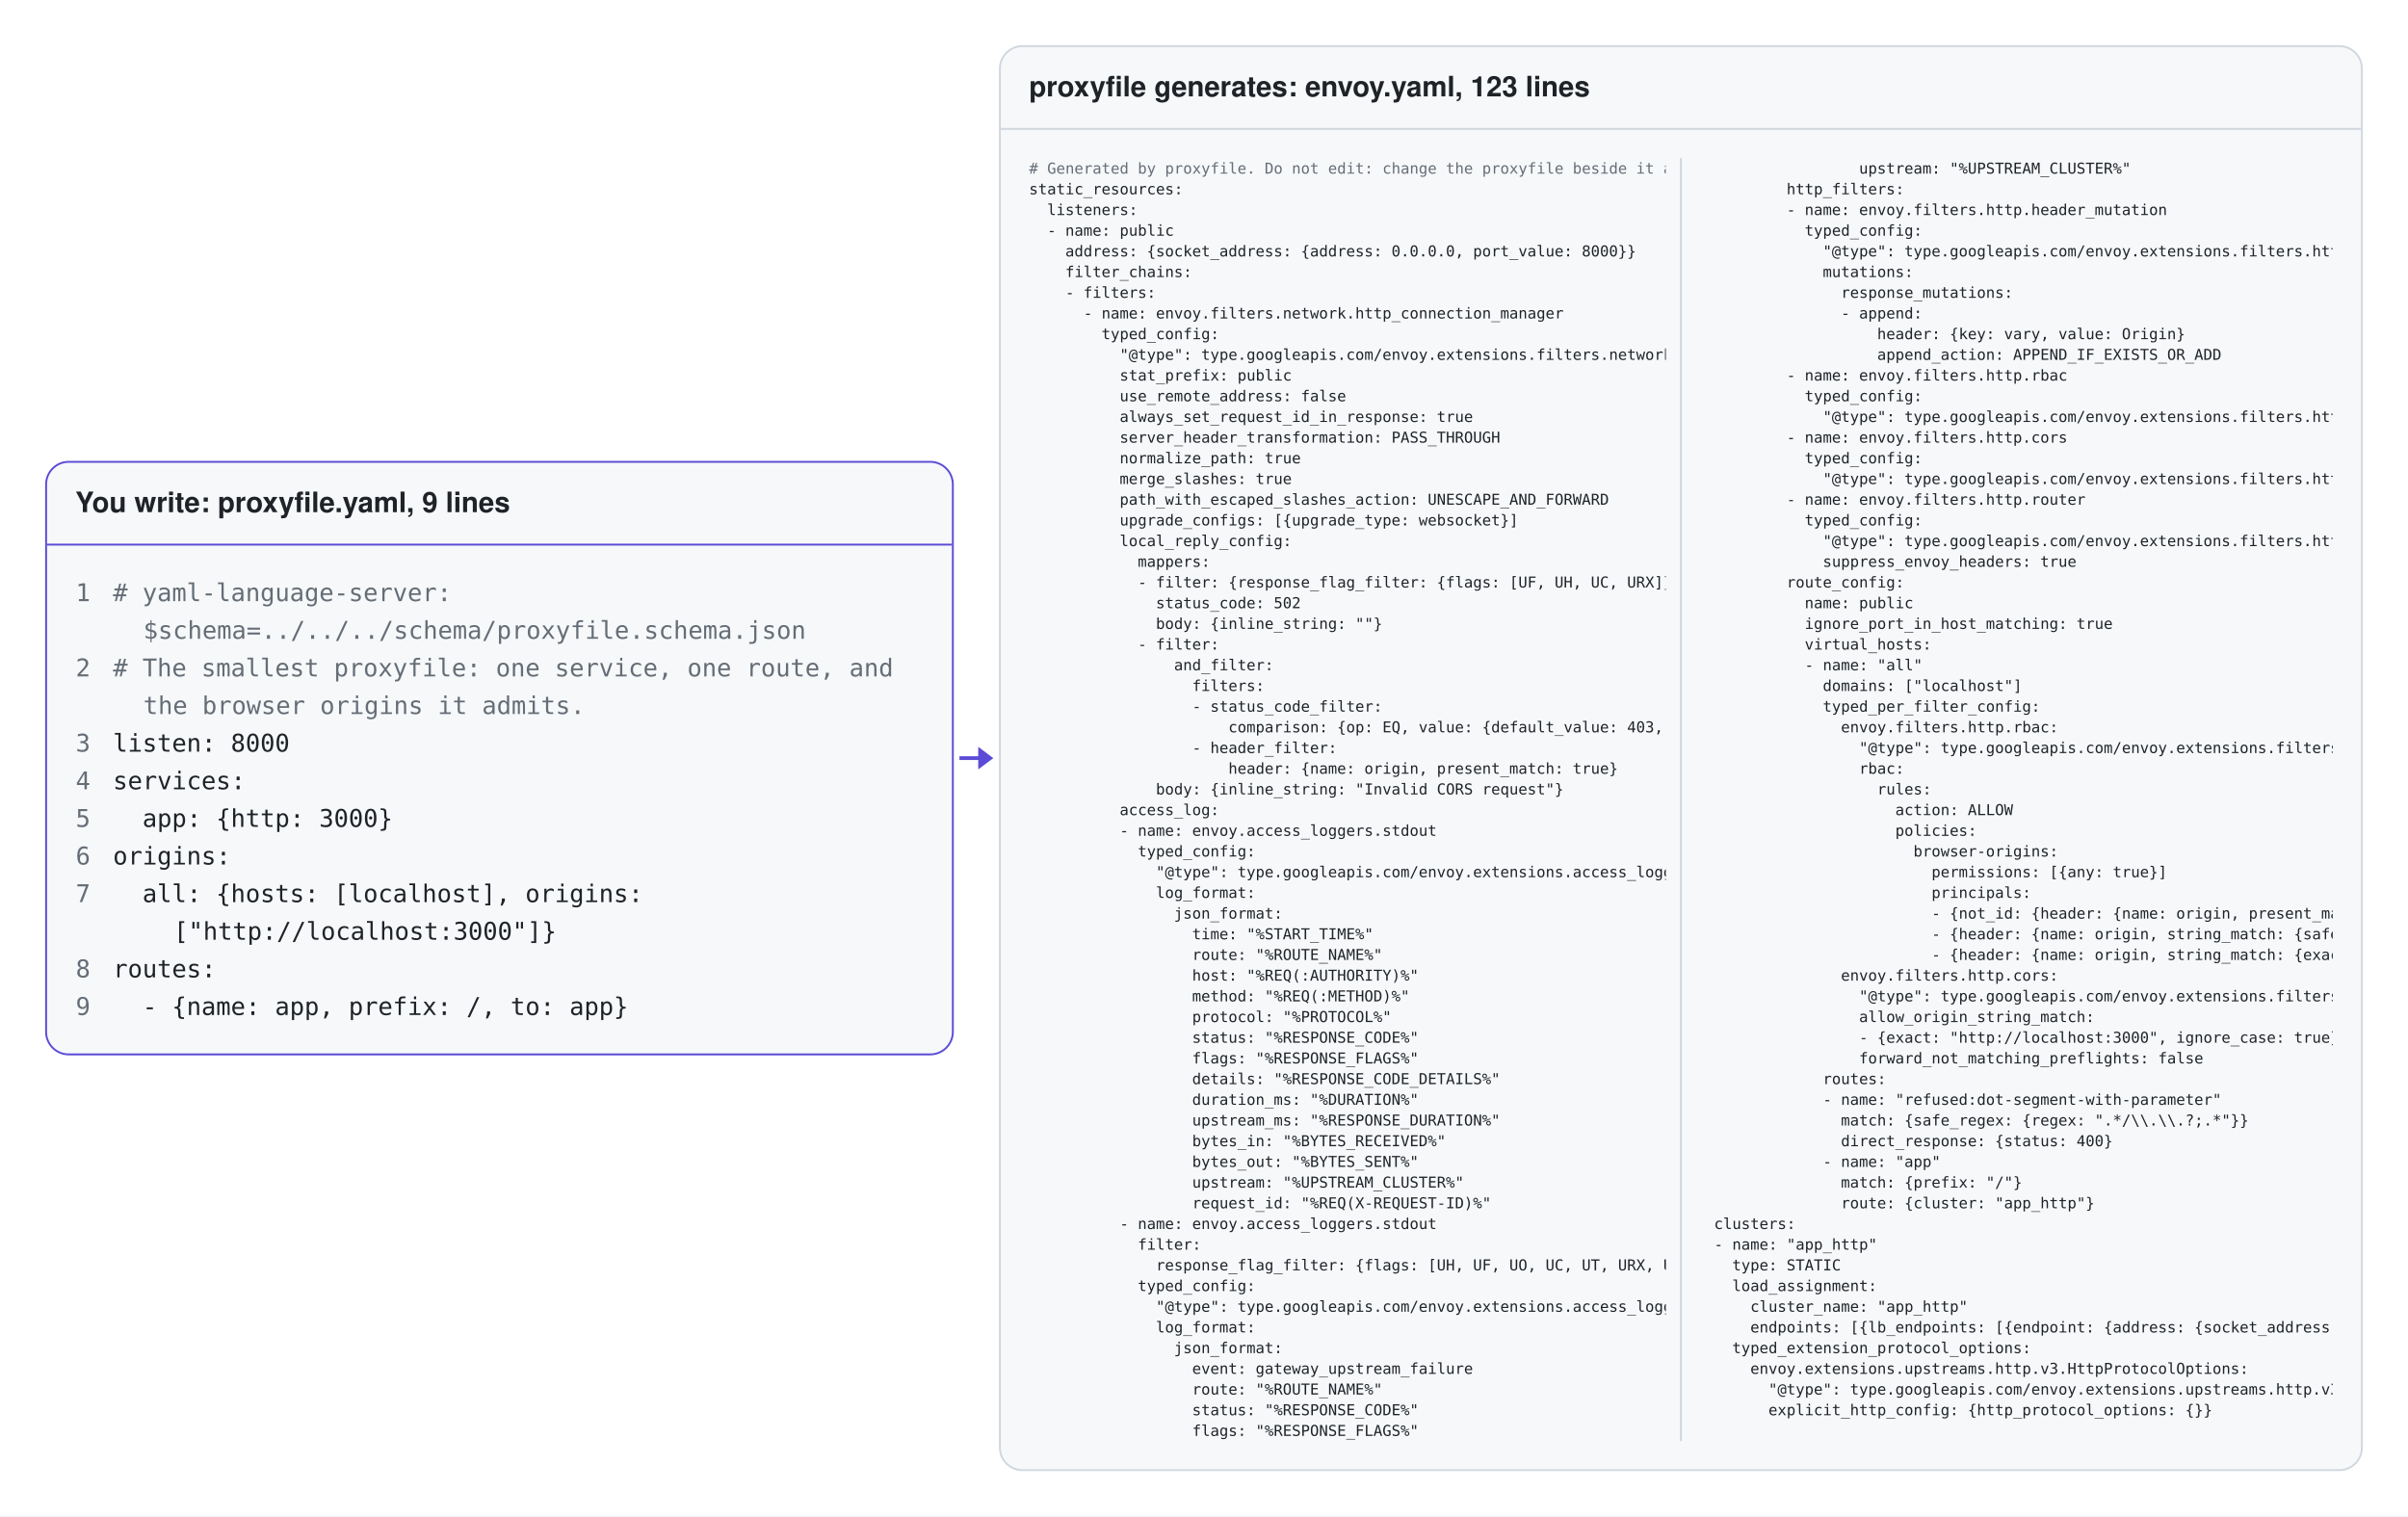
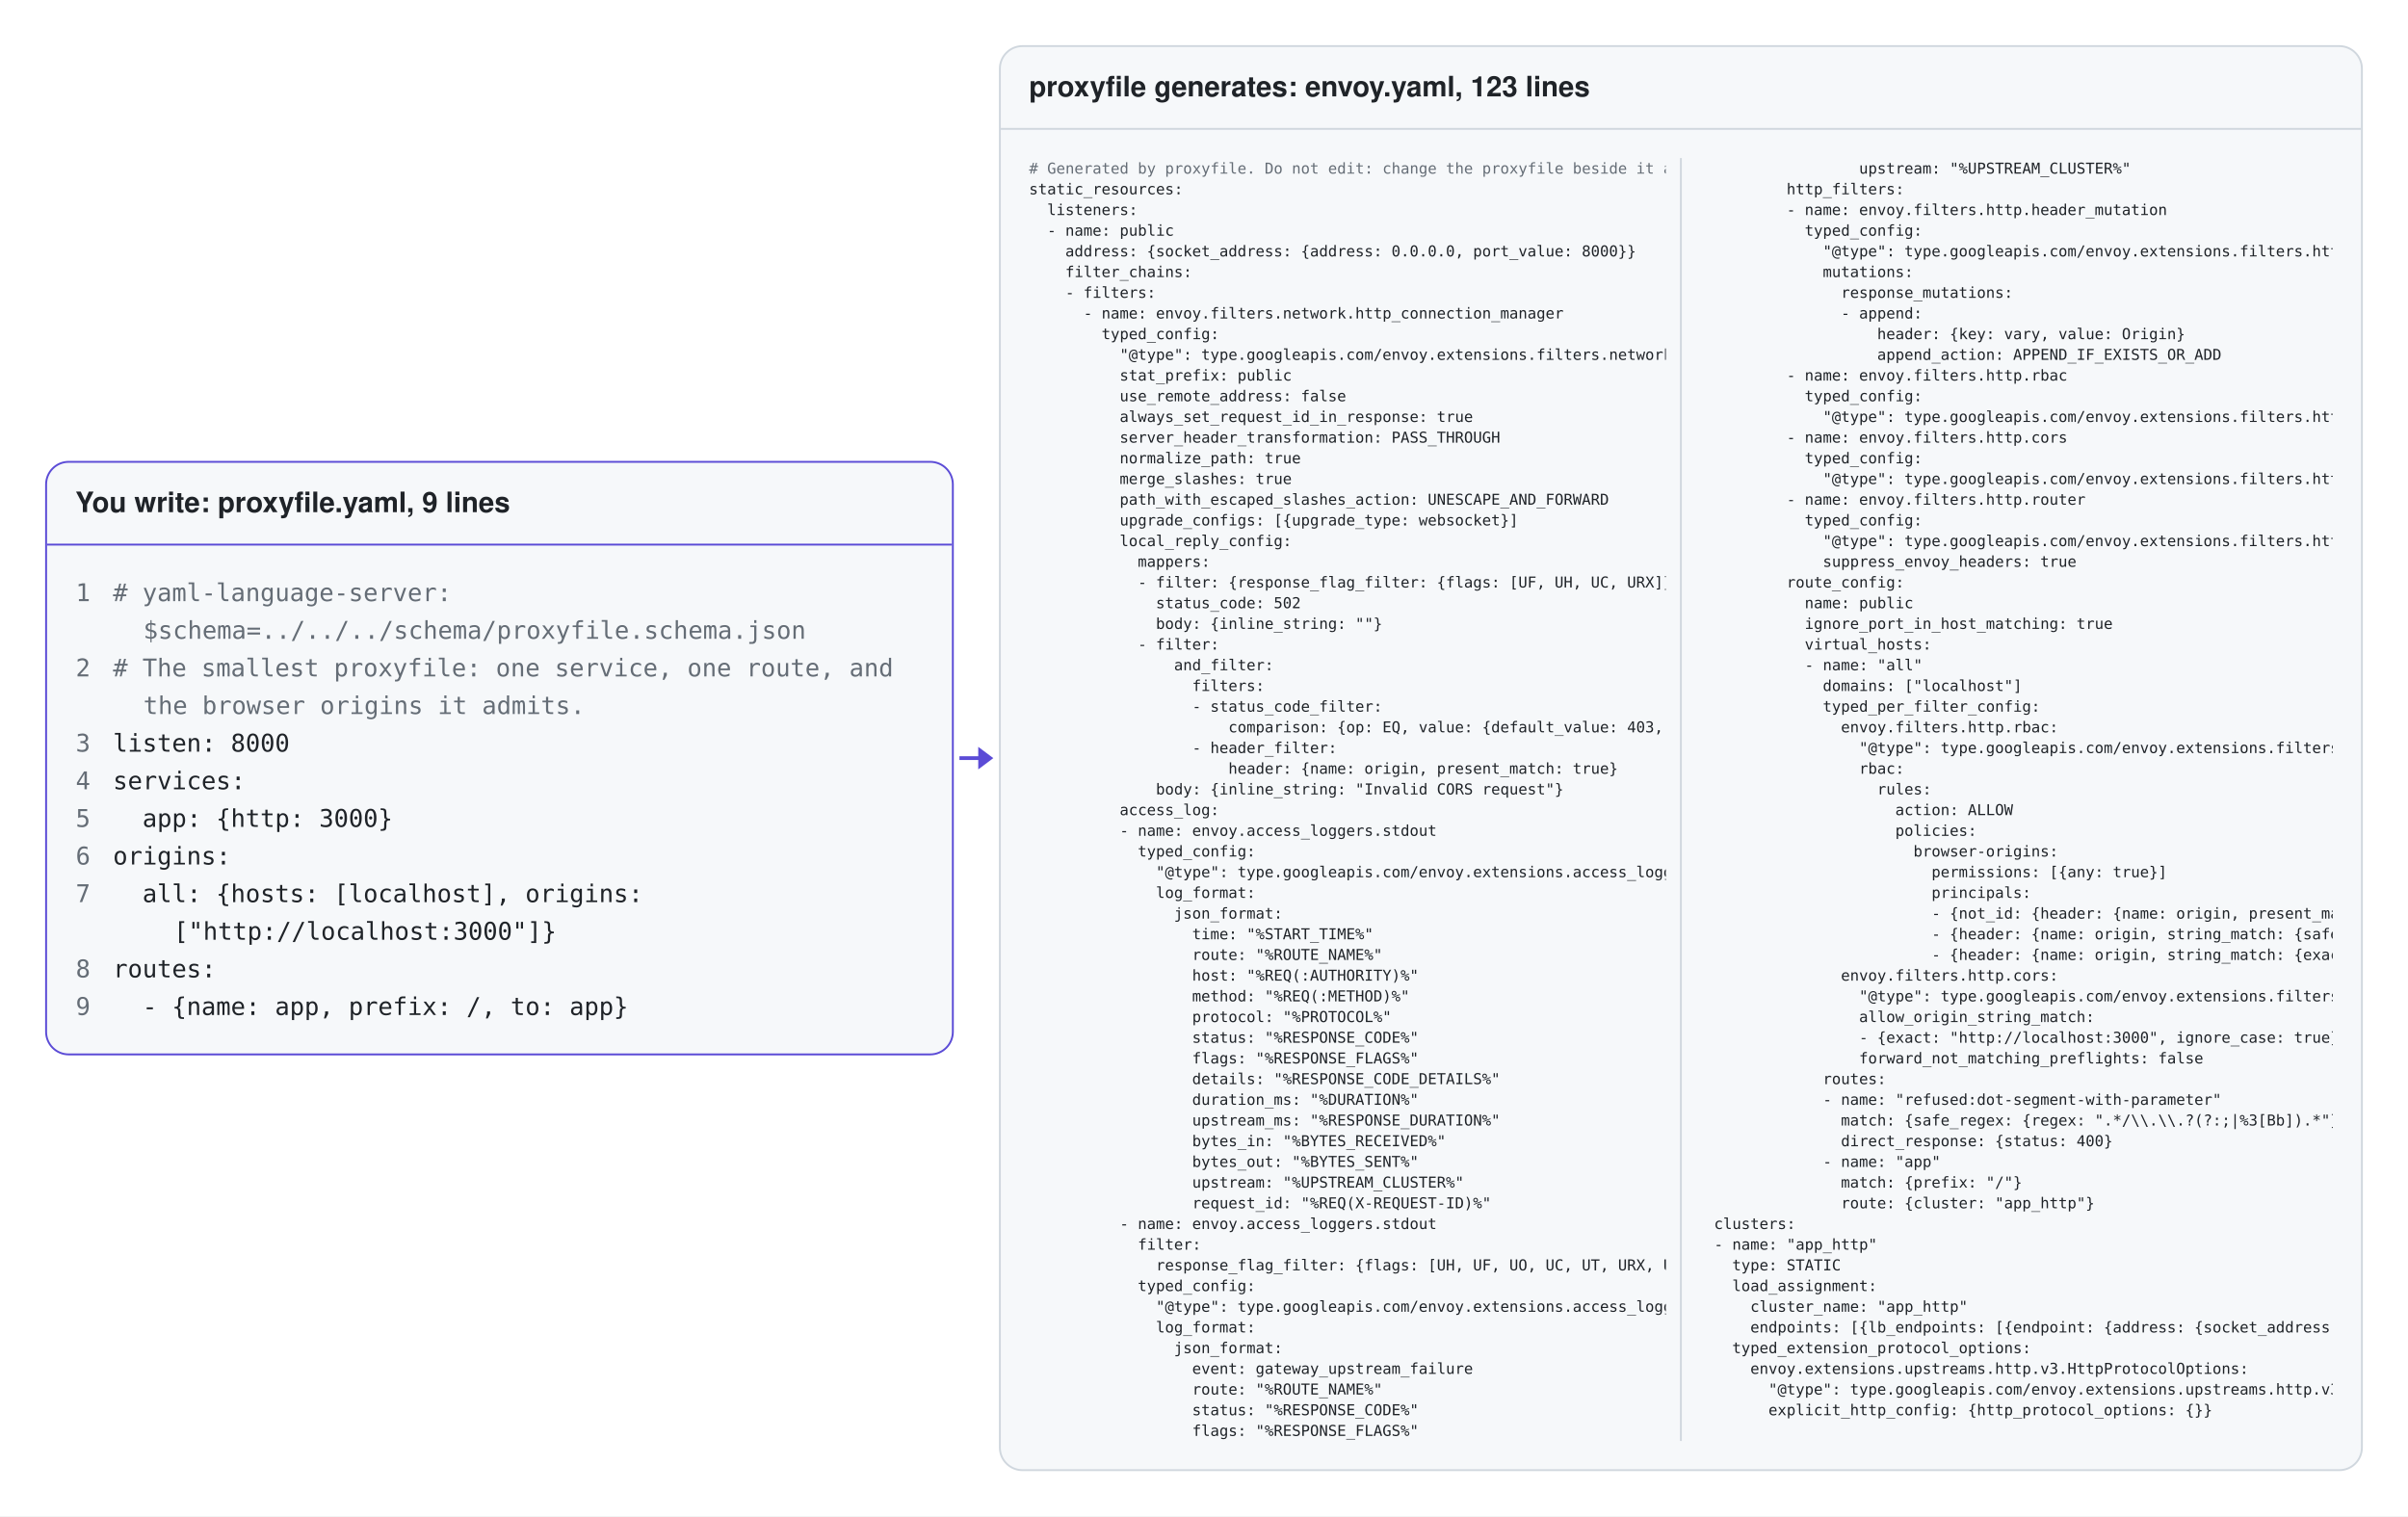
<svg xmlns="http://www.w3.org/2000/svg" version="1.1" width="1280" height="806" viewBox="0 0 1280 806" role="img">
  <rect width="1280" height="806" fill="#ffffff" />
  <g id="source">
    <rect x="24.5" y="245.5" width="482" height="315" rx="12" fill="#f6f8fa" stroke="#5b4bd6" />
    <path d="M25 289.5h481" stroke="#5b4bd6" />
    <text x="40" y="272.25" font-family="-apple-system, BlinkMacSystemFont, &quot;Segoe UI&quot;, Helvetica, Arial, sans-serif" font-size="15" font-weight="600" fill="#1f2328">You write: proxyfile.yaml, 9 lines</text>
    <g font-family="ui-monospace, SFMono-Regular, Menlo, Consolas, monospace" font-size="13" fill="#1f2328">
      <text x="48.06" y="319.55" fill="#656d76" text-anchor="end">1</text>
      <text fill="#656d76" xml:space="preserve">
        <tspan x="60.06" y="319.55"># yaml-language-server: </tspan>
        <tspan x="76.18" y="339.55">$schema=../../../schema/proxyfile.schema.json</tspan>
      </text>
      <text x="48.06" y="359.55" fill="#656d76" text-anchor="end">2</text>
      <text fill="#656d76" xml:space="preserve">
        <tspan x="60.06" y="359.55"># The smallest proxyfile: one service, one route, and </tspan>
        <tspan x="76.18" y="379.55">the browser origins it admits.</tspan>
      </text>
      <text x="48.06" y="399.55" fill="#656d76" text-anchor="end">3</text>
      <text x="60.06" y="399.55" xml:space="preserve">listen: 8000</text>
      <text x="48.06" y="419.55" fill="#656d76" text-anchor="end">4</text>
      <text x="60.06" y="419.55" xml:space="preserve">services:</text>
      <text x="48.06" y="439.55" fill="#656d76" text-anchor="end">5</text>
      <text x="60.06" y="439.55" xml:space="preserve">  app: {http: 3000}</text>
      <text x="48.06" y="459.55" fill="#656d76" text-anchor="end">6</text>
      <text x="60.06" y="459.55" xml:space="preserve">origins:</text>
      <text x="48.06" y="479.55" fill="#656d76" text-anchor="end">7</text>
      <text xml:space="preserve">
        <tspan x="60.06" y="479.55">  all: {hosts: [localhost], origins: </tspan>
        <tspan x="92.3" y="499.55">["http://localhost:3000"]}</tspan>
      </text>
      <text x="48.06" y="519.55" fill="#656d76" text-anchor="end">8</text>
      <text x="60.06" y="519.55" xml:space="preserve">routes:</text>
      <text x="48.06" y="539.55" fill="#656d76" text-anchor="end">9</text>
      <text x="60.06" y="539.55" xml:space="preserve">  - {name: app, prefix: /, to: app}</text>
    </g>
  </g>
  <path d="M510 403h11" stroke="#5b4bd6" stroke-width="2" />
  <path d="M520 397l8 6l-8 6z" fill="#5b4bd6" />
  <g id="generated">
    <rect x="531.5" y="24.5" width="724" height="757" rx="12" fill="#f6f8fa" stroke="#d0d7de" />
    <path d="M532 68.5h723" stroke="#d0d7de" />
    <text x="547" y="51.25" font-family="-apple-system, BlinkMacSystemFont, &quot;Segoe UI&quot;, Helvetica, Arial, sans-serif" font-size="15" font-weight="600" fill="#1f2328">proxyfile generates: envoy.yaml, 123 lines</text>
    <defs>
      <clipPath id="column-1">
        <rect x="547" y="68" width="338.5" height="714" />
      </clipPath>
      <clipPath id="column-2">
        <rect x="901.5" y="68" width="338.5" height="714" />
      </clipPath>
    </defs>
    <path d="M893.5 84v682" stroke="#d0d7de" />
    <g font-family="ui-monospace, SFMono-Regular, Menlo, Consolas, monospace" font-size="8" fill="#1f2328">
      <g clip-path="url(#column-1)">
        <text x="547" y="92.3" fill="#656d76" xml:space="preserve"># Generated by proxyfile. Do not edit: change the proxyfile beside it and run proxyfile render; proxyfile check fails on a hand edit.</text>
        <text x="547" y="103.3" xml:space="preserve">static_resources:</text>
        <text x="547" y="114.3" xml:space="preserve">  listeners:</text>
        <text x="547" y="125.3" xml:space="preserve">  - name: public</text>
        <text x="547" y="136.3" xml:space="preserve">    address: {socket_address: {address: 0.0.0.0, port_value: 8000}}</text>
        <text x="547" y="147.3" xml:space="preserve">    filter_chains:</text>
        <text x="547" y="158.3" xml:space="preserve">    - filters:</text>
        <text x="547" y="169.3" xml:space="preserve">      - name: envoy.filters.network.http_connection_manager</text>
        <text x="547" y="180.3" xml:space="preserve">        typed_config:</text>
        <text x="547" y="191.3" xml:space="preserve">          "@type": type.googleapis.com/envoy.extensions.filters.network.http_connection_manager.v3.HttpConnectionManager</text>
        <text x="547" y="202.3" xml:space="preserve">          stat_prefix: public</text>
        <text x="547" y="213.3" xml:space="preserve">          use_remote_address: false</text>
        <text x="547" y="224.3" xml:space="preserve">          always_set_request_id_in_response: true</text>
        <text x="547" y="235.3" xml:space="preserve">          server_header_transformation: PASS_THROUGH</text>
        <text x="547" y="246.3" xml:space="preserve">          normalize_path: true</text>
        <text x="547" y="257.3" xml:space="preserve">          merge_slashes: true</text>
        <text x="547" y="268.3" xml:space="preserve">          path_with_escaped_slashes_action: UNESCAPE_AND_FORWARD</text>
        <text x="547" y="279.3" xml:space="preserve">          upgrade_configs: [{upgrade_type: websocket}]</text>
        <text x="547" y="290.3" xml:space="preserve">          local_reply_config:</text>
        <text x="547" y="301.3" xml:space="preserve">            mappers:</text>
        <text x="547" y="312.3" xml:space="preserve">            - filter: {response_flag_filter: {flags: [UF, UH, UC, URX]}}</text>
        <text x="547" y="323.3" xml:space="preserve">              status_code: 502</text>
        <text x="547" y="334.3" xml:space="preserve">              body: {inline_string: ""}</text>
        <text x="547" y="345.3" xml:space="preserve">            - filter:</text>
        <text x="547" y="356.3" xml:space="preserve">                and_filter:</text>
        <text x="547" y="367.3" xml:space="preserve">                  filters:</text>
        <text x="547" y="378.3" xml:space="preserve">                  - status_code_filter:</text>
        <text x="547" y="389.3" xml:space="preserve">                      comparison: {op: EQ, value: {default_value: 403, runtime_key: gateway.local_reply.origin_refused_status}}</text>
        <text x="547" y="400.3" xml:space="preserve">                  - header_filter:</text>
        <text x="547" y="411.3" xml:space="preserve">                      header: {name: origin, present_match: true}</text>
        <text x="547" y="422.3" xml:space="preserve">              body: {inline_string: "Invalid CORS request"}</text>
        <text x="547" y="433.3" xml:space="preserve">          access_log:</text>
        <text x="547" y="444.3" xml:space="preserve">          - name: envoy.access_loggers.stdout</text>
        <text x="547" y="455.3" xml:space="preserve">            typed_config:</text>
        <text x="547" y="466.3" xml:space="preserve">              "@type": type.googleapis.com/envoy.extensions.access_loggers.stream.v3.StdoutAccessLog</text>
        <text x="547" y="477.3" xml:space="preserve">              log_format:</text>
        <text x="547" y="488.3" xml:space="preserve">                json_format:</text>
        <text x="547" y="499.3" xml:space="preserve">                  time: "%START_TIME%"</text>
        <text x="547" y="510.3" xml:space="preserve">                  route: "%ROUTE_NAME%"</text>
        <text x="547" y="521.3" xml:space="preserve">                  host: "%REQ(:AUTHORITY)%"</text>
        <text x="547" y="532.3" xml:space="preserve">                  method: "%REQ(:METHOD)%"</text>
        <text x="547" y="543.3" xml:space="preserve">                  protocol: "%PROTOCOL%"</text>
        <text x="547" y="554.3" xml:space="preserve">                  status: "%RESPONSE_CODE%"</text>
        <text x="547" y="565.3" xml:space="preserve">                  flags: "%RESPONSE_FLAGS%"</text>
        <text x="547" y="576.3" xml:space="preserve">                  details: "%RESPONSE_CODE_DETAILS%"</text>
        <text x="547" y="587.3" xml:space="preserve">                  duration_ms: "%DURATION%"</text>
        <text x="547" y="598.3" xml:space="preserve">                  upstream_ms: "%RESPONSE_DURATION%"</text>
        <text x="547" y="609.3" xml:space="preserve">                  bytes_in: "%BYTES_RECEIVED%"</text>
        <text x="547" y="620.3" xml:space="preserve">                  bytes_out: "%BYTES_SENT%"</text>
        <text x="547" y="631.3" xml:space="preserve">                  upstream: "%UPSTREAM_CLUSTER%"</text>
        <text x="547" y="642.3" xml:space="preserve">                  request_id: "%REQ(X-REQUEST-ID)%"</text>
        <text x="547" y="653.3" xml:space="preserve">          - name: envoy.access_loggers.stdout</text>
        <text x="547" y="664.3" xml:space="preserve">            filter:</text>
        <text x="547" y="675.3" xml:space="preserve">              response_flag_filter: {flags: [UH, UF, UO, UC, UT, URX, UPE]}</text>
        <text x="547" y="686.3" xml:space="preserve">            typed_config:</text>
        <text x="547" y="697.3" xml:space="preserve">              "@type": type.googleapis.com/envoy.extensions.access_loggers.stream.v3.StdoutAccessLog</text>
        <text x="547" y="708.3" xml:space="preserve">              log_format:</text>
        <text x="547" y="719.3" xml:space="preserve">                json_format:</text>
        <text x="547" y="730.3" xml:space="preserve">                  event: gateway_upstream_failure</text>
        <text x="547" y="741.3" xml:space="preserve">                  route: "%ROUTE_NAME%"</text>
        <text x="547" y="752.3" xml:space="preserve">                  status: "%RESPONSE_CODE%"</text>
        <text x="547" y="763.3" xml:space="preserve">                  flags: "%RESPONSE_FLAGS%"</text>
      </g>
      <g clip-path="url(#column-2)">
        <text x="901.5" y="92.3" xml:space="preserve">                  upstream: "%UPSTREAM_CLUSTER%"</text>
        <text x="901.5" y="103.3" xml:space="preserve">          http_filters:</text>
        <text x="901.5" y="114.3" xml:space="preserve">          - name: envoy.filters.http.header_mutation</text>
        <text x="901.5" y="125.3" xml:space="preserve">            typed_config:</text>
        <text x="901.5" y="136.3" xml:space="preserve">              "@type": type.googleapis.com/envoy.extensions.filters.http.header_mutation.v3.HeaderMutation</text>
        <text x="901.5" y="147.3" xml:space="preserve">              mutations:</text>
        <text x="901.5" y="158.3" xml:space="preserve">                response_mutations:</text>
        <text x="901.5" y="169.3" xml:space="preserve">                - append:</text>
        <text x="901.5" y="180.3" xml:space="preserve">                    header: {key: vary, value: Origin}</text>
        <text x="901.5" y="191.3" xml:space="preserve">                    append_action: APPEND_IF_EXISTS_OR_ADD</text>
        <text x="901.5" y="202.3" xml:space="preserve">          - name: envoy.filters.http.rbac</text>
        <text x="901.5" y="213.3" xml:space="preserve">            typed_config:</text>
        <text x="901.5" y="224.3" xml:space="preserve">              "@type": type.googleapis.com/envoy.extensions.filters.http.rbac.v3.RBAC</text>
        <text x="901.5" y="235.3" xml:space="preserve">          - name: envoy.filters.http.cors</text>
        <text x="901.5" y="246.3" xml:space="preserve">            typed_config:</text>
        <text x="901.5" y="257.3" xml:space="preserve">              "@type": type.googleapis.com/envoy.extensions.filters.http.cors.v3.Cors</text>
        <text x="901.5" y="268.3" xml:space="preserve">          - name: envoy.filters.http.router</text>
        <text x="901.5" y="279.3" xml:space="preserve">            typed_config:</text>
        <text x="901.5" y="290.3" xml:space="preserve">              "@type": type.googleapis.com/envoy.extensions.filters.http.router.v3.Router</text>
        <text x="901.5" y="301.3" xml:space="preserve">              suppress_envoy_headers: true</text>
        <text x="901.5" y="312.3" xml:space="preserve">          route_config:</text>
        <text x="901.5" y="323.3" xml:space="preserve">            name: public</text>
        <text x="901.5" y="334.3" xml:space="preserve">            ignore_port_in_host_matching: true</text>
        <text x="901.5" y="345.3" xml:space="preserve">            virtual_hosts:</text>
        <text x="901.5" y="356.3" xml:space="preserve">            - name: "all"</text>
        <text x="901.5" y="367.3" xml:space="preserve">              domains: ["localhost"]</text>
        <text x="901.5" y="378.3" xml:space="preserve">              typed_per_filter_config:</text>
        <text x="901.5" y="389.3" xml:space="preserve">                envoy.filters.http.rbac:</text>
        <text x="901.5" y="400.3" xml:space="preserve">                  "@type": type.googleapis.com/envoy.extensions.filters.http.rbac.v3.RBACPerRoute</text>
        <text x="901.5" y="411.3" xml:space="preserve">                  rbac:</text>
        <text x="901.5" y="422.3" xml:space="preserve">                    rules:</text>
        <text x="901.5" y="433.3" xml:space="preserve">                      action: ALLOW</text>
        <text x="901.5" y="444.3" xml:space="preserve">                      policies:</text>
        <text x="901.5" y="455.3" xml:space="preserve">                        browser-origins:</text>
        <text x="901.5" y="466.3" xml:space="preserve">                          permissions: [{any: true}]</text>
        <text x="901.5" y="477.3" xml:space="preserve">                          principals:</text>
        <text x="901.5" y="488.3" xml:space="preserve">                          - {not_id: {header: {name: origin, present_match: true}}}</text>
        <text x="901.5" y="499.3" xml:space="preserve">                          - {header: {name: origin, string_match: {safe_regex: {regex: "^https?://localhost(:[0-9]+)?$"}}}}</text>
        <text x="901.5" y="510.3" xml:space="preserve">                          - {header: {name: origin, string_match: {exact: "http://localhost:3000", ignore_case: true}}}</text>
        <text x="901.5" y="521.3" xml:space="preserve">                envoy.filters.http.cors:</text>
        <text x="901.5" y="532.3" xml:space="preserve">                  "@type": type.googleapis.com/envoy.extensions.filters.http.cors.v3.CorsPolicy</text>
        <text x="901.5" y="543.3" xml:space="preserve">                  allow_origin_string_match:</text>
        <text x="901.5" y="554.3" xml:space="preserve">                  - {exact: "http://localhost:3000", ignore_case: true}</text>
        <text x="901.5" y="565.3" xml:space="preserve">                  forward_not_matching_preflights: false</text>
        <text x="901.5" y="576.3" xml:space="preserve">              routes:</text>
        <text x="901.5" y="587.3" xml:space="preserve">              - name: "refused:dot-segment-with-parameter"</text>
-         <text x="901.5" y="598.3" xml:space="preserve">                match: {safe_regex: {regex: ".*/\\.\\.?;.*"}}</text>
+         <text x="901.5" y="598.3" xml:space="preserve">                match: {safe_regex: {regex: ".*/\\.\\.?(?:;|%3[Bb]).*"}}</text>
        <text x="901.5" y="609.3" xml:space="preserve">                direct_response: {status: 400}</text>
        <text x="901.5" y="620.3" xml:space="preserve">              - name: "app"</text>
        <text x="901.5" y="631.3" xml:space="preserve">                match: {prefix: "/"}</text>
        <text x="901.5" y="642.3" xml:space="preserve">                route: {cluster: "app_http"}</text>
        <text x="901.5" y="653.3" xml:space="preserve">  clusters:</text>
        <text x="901.5" y="664.3" xml:space="preserve">  - name: "app_http"</text>
        <text x="901.5" y="675.3" xml:space="preserve">    type: STATIC</text>
        <text x="901.5" y="686.3" xml:space="preserve">    load_assignment:</text>
        <text x="901.5" y="697.3" xml:space="preserve">      cluster_name: "app_http"</text>
        <text x="901.5" y="708.3" xml:space="preserve">      endpoints: [{lb_endpoints: [{endpoint: {address: {socket_address: {address: "127.0.0.1", port_value: 3000}}}}]}]</text>
        <text x="901.5" y="719.3" xml:space="preserve">    typed_extension_protocol_options:</text>
        <text x="901.5" y="730.3" xml:space="preserve">      envoy.extensions.upstreams.http.v3.HttpProtocolOptions:</text>
        <text x="901.5" y="741.3" xml:space="preserve">        "@type": type.googleapis.com/envoy.extensions.upstreams.http.v3.HttpProtocolOptions</text>
        <text x="901.5" y="752.3" xml:space="preserve">        explicit_http_config: {http_protocol_options: {}}</text>
      </g>
    </g>
  </g>
</svg>
